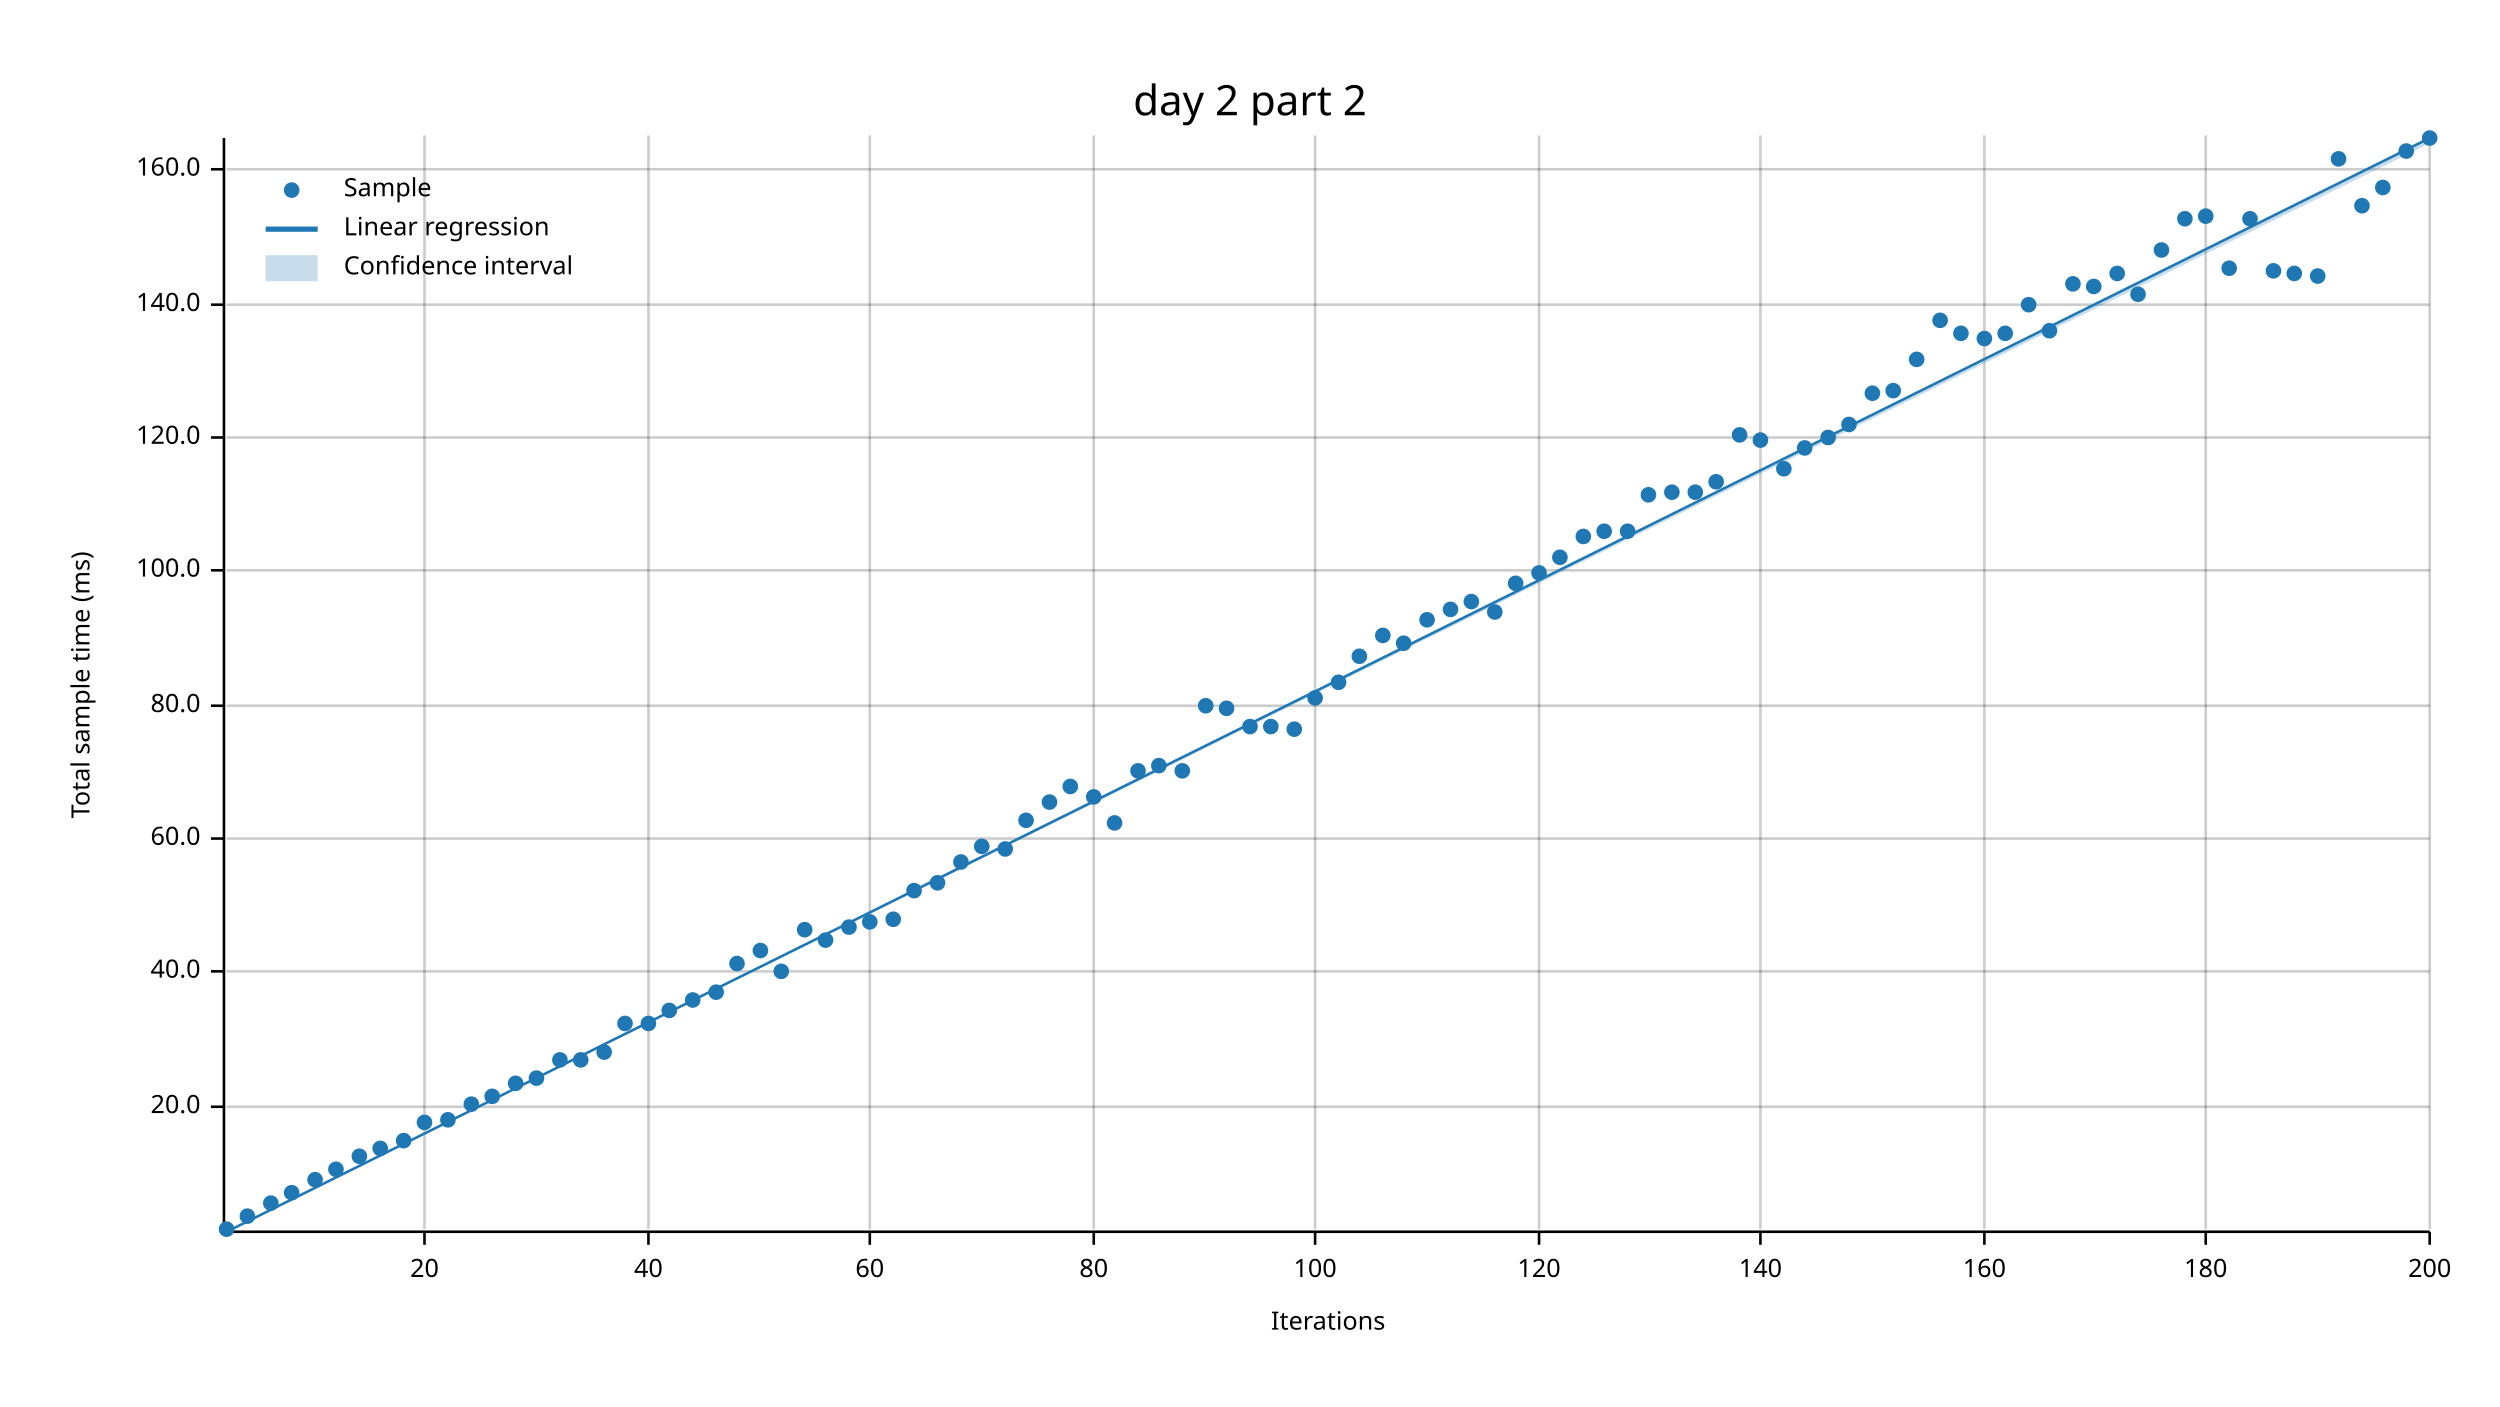
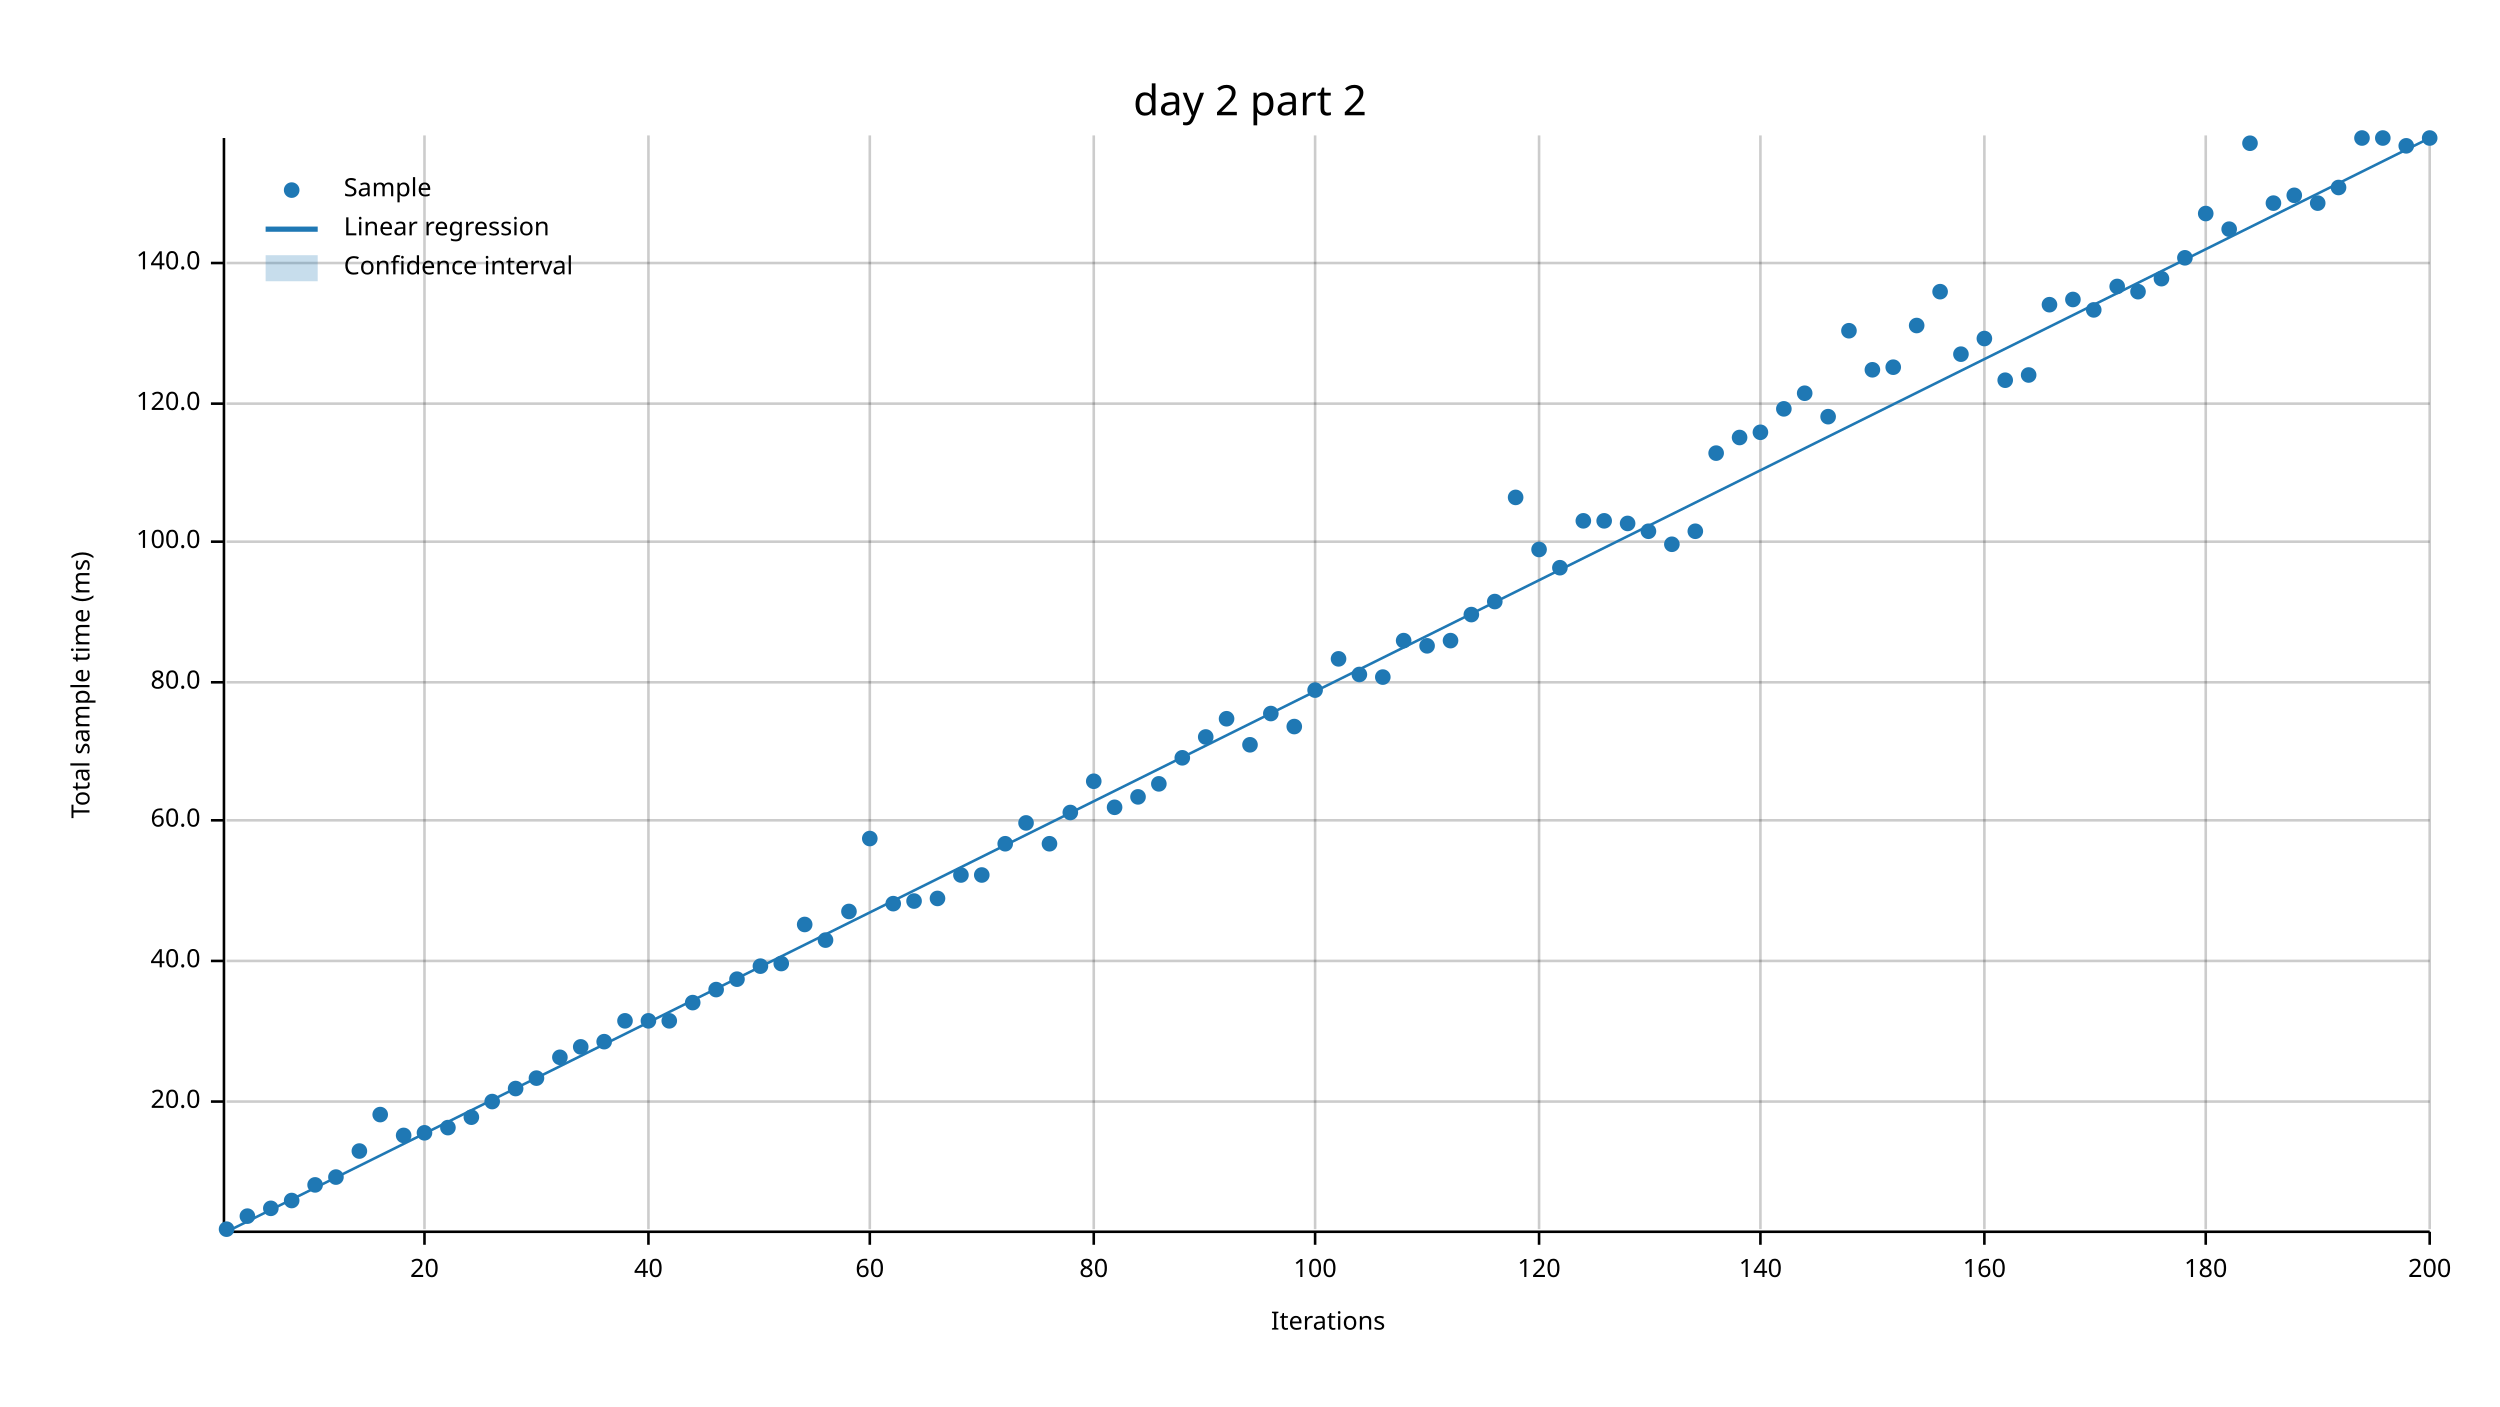
<svg xmlns="http://www.w3.org/2000/svg" width="960" height="540" viewBox="0 0 960 540">
  <text x="480" y="32" dy="0.76em" text-anchor="middle" font-family="sans-serif" font-size="16.129" opacity="1" fill="#000000">
day 2 part 2
</text>
  <text x="27" y="263" dy="0.76em" text-anchor="middle" font-family="sans-serif" font-size="9.677" opacity="1" fill="#000000" transform="rotate(270, 27, 263)">
Total sample time (ms)
</text>
  <text x="510" y="513" dy="-0.5ex" text-anchor="middle" font-family="sans-serif" font-size="9.677" opacity="1" fill="#000000">
Iterations
</text>
  <line opacity="0.2" stroke="#000000" stroke-width="1" x1="163" y1="472" x2="163" y2="52" />
  <line opacity="0.2" stroke="#000000" stroke-width="1" x1="249" y1="472" x2="249" y2="52" />
  <line opacity="0.2" stroke="#000000" stroke-width="1" x1="334" y1="472" x2="334" y2="52" />
  <line opacity="0.2" stroke="#000000" stroke-width="1" x1="420" y1="472" x2="420" y2="52" />
  <line opacity="0.2" stroke="#000000" stroke-width="1" x1="505" y1="472" x2="505" y2="52" />
  <line opacity="0.2" stroke="#000000" stroke-width="1" x1="591" y1="472" x2="591" y2="52" />
  <line opacity="0.2" stroke="#000000" stroke-width="1" x1="676" y1="472" x2="676" y2="52" />
  <line opacity="0.2" stroke="#000000" stroke-width="1" x1="762" y1="472" x2="762" y2="52" />
  <line opacity="0.2" stroke="#000000" stroke-width="1" x1="847" y1="472" x2="847" y2="52" />
  <line opacity="0.2" stroke="#000000" stroke-width="1" x1="933" y1="472" x2="933" y2="52" />
-   <line opacity="0.2" stroke="#000000" stroke-width="1" x1="87" y1="425" x2="933" y2="425" />
-   <line opacity="0.2" stroke="#000000" stroke-width="1" x1="87" y1="373" x2="933" y2="373" />
-   <line opacity="0.2" stroke="#000000" stroke-width="1" x1="87" y1="322" x2="933" y2="322" />
-   <line opacity="0.2" stroke="#000000" stroke-width="1" x1="87" y1="271" x2="933" y2="271" />
-   <line opacity="0.2" stroke="#000000" stroke-width="1" x1="87" y1="219" x2="933" y2="219" />
-   <line opacity="0.2" stroke="#000000" stroke-width="1" x1="87" y1="168" x2="933" y2="168" />
-   <line opacity="0.2" stroke="#000000" stroke-width="1" x1="87" y1="117" x2="933" y2="117" />
-   <line opacity="0.2" stroke="#000000" stroke-width="1" x1="87" y1="65" x2="933" y2="65" />
+   <line opacity="0.2" stroke="#000000" stroke-width="1" x1="87" y1="423" x2="933" y2="423" />
+   <line opacity="0.2" stroke="#000000" stroke-width="1" x1="87" y1="369" x2="933" y2="369" />
+   <line opacity="0.2" stroke="#000000" stroke-width="1" x1="87" y1="315" x2="933" y2="315" />
+   <line opacity="0.2" stroke="#000000" stroke-width="1" x1="87" y1="262" x2="933" y2="262" />
+   <line opacity="0.2" stroke="#000000" stroke-width="1" x1="87" y1="208" x2="933" y2="208" />
+   <line opacity="0.2" stroke="#000000" stroke-width="1" x1="87" y1="155" x2="933" y2="155" />
+   <line opacity="0.2" stroke="#000000" stroke-width="1" x1="87" y1="101" x2="933" y2="101" />
  <polyline fill="none" opacity="1" stroke="#000000" stroke-width="1" points="86,53 86,473 " />
-   <text x="77" y="425" dy="0.5ex" text-anchor="end" font-family="sans-serif" font-size="9.677" opacity="1" fill="#000000">
+   <text x="77" y="423" dy="0.5ex" text-anchor="end" font-family="sans-serif" font-size="9.677" opacity="1" fill="#000000">
20.0
</text>
-   <polyline fill="none" opacity="1" stroke="#000000" stroke-width="1" points="81,425 86,425 " />
-   <text x="77" y="373" dy="0.5ex" text-anchor="end" font-family="sans-serif" font-size="9.677" opacity="1" fill="#000000">
+   <polyline fill="none" opacity="1" stroke="#000000" stroke-width="1" points="81,423 86,423 " />
+   <text x="77" y="369" dy="0.5ex" text-anchor="end" font-family="sans-serif" font-size="9.677" opacity="1" fill="#000000">
40.0
</text>
-   <polyline fill="none" opacity="1" stroke="#000000" stroke-width="1" points="81,373 86,373 " />
-   <text x="77" y="322" dy="0.5ex" text-anchor="end" font-family="sans-serif" font-size="9.677" opacity="1" fill="#000000">
+   <polyline fill="none" opacity="1" stroke="#000000" stroke-width="1" points="81,369 86,369 " />
+   <text x="77" y="315" dy="0.5ex" text-anchor="end" font-family="sans-serif" font-size="9.677" opacity="1" fill="#000000">
60.0
</text>
-   <polyline fill="none" opacity="1" stroke="#000000" stroke-width="1" points="81,322 86,322 " />
-   <text x="77" y="271" dy="0.5ex" text-anchor="end" font-family="sans-serif" font-size="9.677" opacity="1" fill="#000000">
+   <polyline fill="none" opacity="1" stroke="#000000" stroke-width="1" points="81,315 86,315 " />
+   <text x="77" y="262" dy="0.5ex" text-anchor="end" font-family="sans-serif" font-size="9.677" opacity="1" fill="#000000">
80.0
</text>
-   <polyline fill="none" opacity="1" stroke="#000000" stroke-width="1" points="81,271 86,271 " />
-   <text x="77" y="219" dy="0.5ex" text-anchor="end" font-family="sans-serif" font-size="9.677" opacity="1" fill="#000000">
+   <polyline fill="none" opacity="1" stroke="#000000" stroke-width="1" points="81,262 86,262 " />
+   <text x="77" y="208" dy="0.5ex" text-anchor="end" font-family="sans-serif" font-size="9.677" opacity="1" fill="#000000">
100.0
</text>
-   <polyline fill="none" opacity="1" stroke="#000000" stroke-width="1" points="81,219 86,219 " />
-   <text x="77" y="168" dy="0.5ex" text-anchor="end" font-family="sans-serif" font-size="9.677" opacity="1" fill="#000000">
+   <polyline fill="none" opacity="1" stroke="#000000" stroke-width="1" points="81,208 86,208 " />
+   <text x="77" y="155" dy="0.5ex" text-anchor="end" font-family="sans-serif" font-size="9.677" opacity="1" fill="#000000">
120.0
</text>
-   <polyline fill="none" opacity="1" stroke="#000000" stroke-width="1" points="81,168 86,168 " />
-   <text x="77" y="117" dy="0.5ex" text-anchor="end" font-family="sans-serif" font-size="9.677" opacity="1" fill="#000000">
+   <polyline fill="none" opacity="1" stroke="#000000" stroke-width="1" points="81,155 86,155 " />
+   <text x="77" y="101" dy="0.5ex" text-anchor="end" font-family="sans-serif" font-size="9.677" opacity="1" fill="#000000">
140.0
</text>
-   <polyline fill="none" opacity="1" stroke="#000000" stroke-width="1" points="81,117 86,117 " />
-   <text x="77" y="65" dy="0.5ex" text-anchor="end" font-family="sans-serif" font-size="9.677" opacity="1" fill="#000000">
- 160.0
- </text>
-   <polyline fill="none" opacity="1" stroke="#000000" stroke-width="1" points="81,65 86,65 " />
+   <polyline fill="none" opacity="1" stroke="#000000" stroke-width="1" points="81,101 86,101 " />
  <polyline fill="none" opacity="1" stroke="#000000" stroke-width="1" points="87,473 933,473 " />
  <text x="163" y="483" dy="0.76em" text-anchor="middle" font-family="sans-serif" font-size="9.677" opacity="1" fill="#000000">
20
</text>
  <polyline fill="none" opacity="1" stroke="#000000" stroke-width="1" points="163,473 163,478 " />
  <text x="249" y="483" dy="0.76em" text-anchor="middle" font-family="sans-serif" font-size="9.677" opacity="1" fill="#000000">
40
</text>
  <polyline fill="none" opacity="1" stroke="#000000" stroke-width="1" points="249,473 249,478 " />
  <text x="334" y="483" dy="0.76em" text-anchor="middle" font-family="sans-serif" font-size="9.677" opacity="1" fill="#000000">
60
</text>
  <polyline fill="none" opacity="1" stroke="#000000" stroke-width="1" points="334,473 334,478 " />
  <text x="420" y="483" dy="0.76em" text-anchor="middle" font-family="sans-serif" font-size="9.677" opacity="1" fill="#000000">
80
</text>
  <polyline fill="none" opacity="1" stroke="#000000" stroke-width="1" points="420,473 420,478 " />
  <text x="505" y="483" dy="0.76em" text-anchor="middle" font-family="sans-serif" font-size="9.677" opacity="1" fill="#000000">
100
</text>
  <polyline fill="none" opacity="1" stroke="#000000" stroke-width="1" points="505,473 505,478 " />
  <text x="591" y="483" dy="0.76em" text-anchor="middle" font-family="sans-serif" font-size="9.677" opacity="1" fill="#000000">
120
</text>
  <polyline fill="none" opacity="1" stroke="#000000" stroke-width="1" points="591,473 591,478 " />
  <text x="676" y="483" dy="0.76em" text-anchor="middle" font-family="sans-serif" font-size="9.677" opacity="1" fill="#000000">
140
</text>
  <polyline fill="none" opacity="1" stroke="#000000" stroke-width="1" points="676,473 676,478 " />
  <text x="762" y="483" dy="0.76em" text-anchor="middle" font-family="sans-serif" font-size="9.677" opacity="1" fill="#000000">
160
</text>
  <polyline fill="none" opacity="1" stroke="#000000" stroke-width="1" points="762,473 762,478 " />
  <text x="847" y="483" dy="0.76em" text-anchor="middle" font-family="sans-serif" font-size="9.677" opacity="1" fill="#000000">
180
</text>
  <polyline fill="none" opacity="1" stroke="#000000" stroke-width="1" points="847,473 847,478 " />
  <text x="933" y="483" dy="0.76em" text-anchor="middle" font-family="sans-serif" font-size="9.677" opacity="1" fill="#000000">
200
</text>
  <polyline fill="none" opacity="1" stroke="#000000" stroke-width="1" points="933,473 933,478 " />
  <circle cx="87" cy="472" r="3" opacity="1" fill="#1F78B4" stroke="none" />
  <circle cx="95" cy="467" r="3" opacity="1" fill="#1F78B4" stroke="none" />
-   <circle cx="104" cy="462" r="3" opacity="1" fill="#1F78B4" stroke="none" />
-   <circle cx="112" cy="458" r="3" opacity="1" fill="#1F78B4" stroke="none" />
-   <circle cx="121" cy="453" r="3" opacity="1" fill="#1F78B4" stroke="none" />
-   <circle cx="129" cy="449" r="3" opacity="1" fill="#1F78B4" stroke="none" />
-   <circle cx="138" cy="444" r="3" opacity="1" fill="#1F78B4" stroke="none" />
-   <circle cx="146" cy="441" r="3" opacity="1" fill="#1F78B4" stroke="none" />
-   <circle cx="155" cy="438" r="3" opacity="1" fill="#1F78B4" stroke="none" />
-   <circle cx="163" cy="431" r="3" opacity="1" fill="#1F78B4" stroke="none" />
-   <circle cx="172" cy="430" r="3" opacity="1" fill="#1F78B4" stroke="none" />
-   <circle cx="181" cy="424" r="3" opacity="1" fill="#1F78B4" stroke="none" />
-   <circle cx="189" cy="421" r="3" opacity="1" fill="#1F78B4" stroke="none" />
-   <circle cx="198" cy="416" r="3" opacity="1" fill="#1F78B4" stroke="none" />
+   <circle cx="104" cy="464" r="3" opacity="1" fill="#1F78B4" stroke="none" />
+   <circle cx="112" cy="461" r="3" opacity="1" fill="#1F78B4" stroke="none" />
+   <circle cx="121" cy="455" r="3" opacity="1" fill="#1F78B4" stroke="none" />
+   <circle cx="129" cy="452" r="3" opacity="1" fill="#1F78B4" stroke="none" />
+   <circle cx="138" cy="442" r="3" opacity="1" fill="#1F78B4" stroke="none" />
+   <circle cx="146" cy="428" r="3" opacity="1" fill="#1F78B4" stroke="none" />
+   <circle cx="155" cy="436" r="3" opacity="1" fill="#1F78B4" stroke="none" />
+   <circle cx="163" cy="435" r="3" opacity="1" fill="#1F78B4" stroke="none" />
+   <circle cx="172" cy="433" r="3" opacity="1" fill="#1F78B4" stroke="none" />
+   <circle cx="181" cy="429" r="3" opacity="1" fill="#1F78B4" stroke="none" />
+   <circle cx="189" cy="423" r="3" opacity="1" fill="#1F78B4" stroke="none" />
+   <circle cx="198" cy="418" r="3" opacity="1" fill="#1F78B4" stroke="none" />
  <circle cx="206" cy="414" r="3" opacity="1" fill="#1F78B4" stroke="none" />
-   <circle cx="215" cy="407" r="3" opacity="1" fill="#1F78B4" stroke="none" />
-   <circle cx="223" cy="407" r="3" opacity="1" fill="#1F78B4" stroke="none" />
-   <circle cx="232" cy="404" r="3" opacity="1" fill="#1F78B4" stroke="none" />
-   <circle cx="240" cy="393" r="3" opacity="1" fill="#1F78B4" stroke="none" />
-   <circle cx="249" cy="393" r="3" opacity="1" fill="#1F78B4" stroke="none" />
-   <circle cx="257" cy="388" r="3" opacity="1" fill="#1F78B4" stroke="none" />
-   <circle cx="266" cy="384" r="3" opacity="1" fill="#1F78B4" stroke="none" />
-   <circle cx="275" cy="381" r="3" opacity="1" fill="#1F78B4" stroke="none" />
-   <circle cx="283" cy="370" r="3" opacity="1" fill="#1F78B4" stroke="none" />
-   <circle cx="292" cy="365" r="3" opacity="1" fill="#1F78B4" stroke="none" />
-   <circle cx="300" cy="373" r="3" opacity="1" fill="#1F78B4" stroke="none" />
-   <circle cx="309" cy="357" r="3" opacity="1" fill="#1F78B4" stroke="none" />
+   <circle cx="215" cy="406" r="3" opacity="1" fill="#1F78B4" stroke="none" />
+   <circle cx="223" cy="402" r="3" opacity="1" fill="#1F78B4" stroke="none" />
+   <circle cx="232" cy="400" r="3" opacity="1" fill="#1F78B4" stroke="none" />
+   <circle cx="240" cy="392" r="3" opacity="1" fill="#1F78B4" stroke="none" />
+   <circle cx="249" cy="392" r="3" opacity="1" fill="#1F78B4" stroke="none" />
+   <circle cx="257" cy="392" r="3" opacity="1" fill="#1F78B4" stroke="none" />
+   <circle cx="266" cy="385" r="3" opacity="1" fill="#1F78B4" stroke="none" />
+   <circle cx="275" cy="380" r="3" opacity="1" fill="#1F78B4" stroke="none" />
+   <circle cx="283" cy="376" r="3" opacity="1" fill="#1F78B4" stroke="none" />
+   <circle cx="292" cy="371" r="3" opacity="1" fill="#1F78B4" stroke="none" />
+   <circle cx="300" cy="370" r="3" opacity="1" fill="#1F78B4" stroke="none" />
+   <circle cx="309" cy="355" r="3" opacity="1" fill="#1F78B4" stroke="none" />
  <circle cx="317" cy="361" r="3" opacity="1" fill="#1F78B4" stroke="none" />
-   <circle cx="326" cy="356" r="3" opacity="1" fill="#1F78B4" stroke="none" />
-   <circle cx="334" cy="354" r="3" opacity="1" fill="#1F78B4" stroke="none" />
-   <circle cx="343" cy="353" r="3" opacity="1" fill="#1F78B4" stroke="none" />
-   <circle cx="351" cy="342" r="3" opacity="1" fill="#1F78B4" stroke="none" />
-   <circle cx="360" cy="339" r="3" opacity="1" fill="#1F78B4" stroke="none" />
-   <circle cx="369" cy="331" r="3" opacity="1" fill="#1F78B4" stroke="none" />
-   <circle cx="377" cy="325" r="3" opacity="1" fill="#1F78B4" stroke="none" />
-   <circle cx="386" cy="326" r="3" opacity="1" fill="#1F78B4" stroke="none" />
-   <circle cx="394" cy="315" r="3" opacity="1" fill="#1F78B4" stroke="none" />
-   <circle cx="403" cy="308" r="3" opacity="1" fill="#1F78B4" stroke="none" />
-   <circle cx="411" cy="302" r="3" opacity="1" fill="#1F78B4" stroke="none" />
-   <circle cx="420" cy="306" r="3" opacity="1" fill="#1F78B4" stroke="none" />
-   <circle cx="428" cy="316" r="3" opacity="1" fill="#1F78B4" stroke="none" />
-   <circle cx="437" cy="296" r="3" opacity="1" fill="#1F78B4" stroke="none" />
-   <circle cx="445" cy="294" r="3" opacity="1" fill="#1F78B4" stroke="none" />
-   <circle cx="454" cy="296" r="3" opacity="1" fill="#1F78B4" stroke="none" />
-   <circle cx="463" cy="271" r="3" opacity="1" fill="#1F78B4" stroke="none" />
-   <circle cx="471" cy="272" r="3" opacity="1" fill="#1F78B4" stroke="none" />
-   <circle cx="480" cy="279" r="3" opacity="1" fill="#1F78B4" stroke="none" />
-   <circle cx="488" cy="279" r="3" opacity="1" fill="#1F78B4" stroke="none" />
-   <circle cx="497" cy="280" r="3" opacity="1" fill="#1F78B4" stroke="none" />
-   <circle cx="505" cy="268" r="3" opacity="1" fill="#1F78B4" stroke="none" />
-   <circle cx="514" cy="262" r="3" opacity="1" fill="#1F78B4" stroke="none" />
-   <circle cx="522" cy="252" r="3" opacity="1" fill="#1F78B4" stroke="none" />
-   <circle cx="531" cy="244" r="3" opacity="1" fill="#1F78B4" stroke="none" />
-   <circle cx="539" cy="247" r="3" opacity="1" fill="#1F78B4" stroke="none" />
-   <circle cx="548" cy="238" r="3" opacity="1" fill="#1F78B4" stroke="none" />
-   <circle cx="557" cy="234" r="3" opacity="1" fill="#1F78B4" stroke="none" />
-   <circle cx="565" cy="231" r="3" opacity="1" fill="#1F78B4" stroke="none" />
-   <circle cx="574" cy="235" r="3" opacity="1" fill="#1F78B4" stroke="none" />
-   <circle cx="582" cy="224" r="3" opacity="1" fill="#1F78B4" stroke="none" />
-   <circle cx="591" cy="220" r="3" opacity="1" fill="#1F78B4" stroke="none" />
-   <circle cx="599" cy="214" r="3" opacity="1" fill="#1F78B4" stroke="none" />
-   <circle cx="608" cy="206" r="3" opacity="1" fill="#1F78B4" stroke="none" />
-   <circle cx="616" cy="204" r="3" opacity="1" fill="#1F78B4" stroke="none" />
-   <circle cx="625" cy="204" r="3" opacity="1" fill="#1F78B4" stroke="none" />
-   <circle cx="633" cy="190" r="3" opacity="1" fill="#1F78B4" stroke="none" />
-   <circle cx="642" cy="189" r="3" opacity="1" fill="#1F78B4" stroke="none" />
-   <circle cx="651" cy="189" r="3" opacity="1" fill="#1F78B4" stroke="none" />
-   <circle cx="659" cy="185" r="3" opacity="1" fill="#1F78B4" stroke="none" />
-   <circle cx="668" cy="167" r="3" opacity="1" fill="#1F78B4" stroke="none" />
-   <circle cx="676" cy="169" r="3" opacity="1" fill="#1F78B4" stroke="none" />
-   <circle cx="685" cy="180" r="3" opacity="1" fill="#1F78B4" stroke="none" />
-   <circle cx="693" cy="172" r="3" opacity="1" fill="#1F78B4" stroke="none" />
-   <circle cx="702" cy="168" r="3" opacity="1" fill="#1F78B4" stroke="none" />
-   <circle cx="710" cy="163" r="3" opacity="1" fill="#1F78B4" stroke="none" />
-   <circle cx="719" cy="151" r="3" opacity="1" fill="#1F78B4" stroke="none" />
-   <circle cx="727" cy="150" r="3" opacity="1" fill="#1F78B4" stroke="none" />
-   <circle cx="736" cy="138" r="3" opacity="1" fill="#1F78B4" stroke="none" />
-   <circle cx="745" cy="123" r="3" opacity="1" fill="#1F78B4" stroke="none" />
-   <circle cx="753" cy="128" r="3" opacity="1" fill="#1F78B4" stroke="none" />
+   <circle cx="326" cy="350" r="3" opacity="1" fill="#1F78B4" stroke="none" />
+   <circle cx="334" cy="322" r="3" opacity="1" fill="#1F78B4" stroke="none" />
+   <circle cx="343" cy="347" r="3" opacity="1" fill="#1F78B4" stroke="none" />
+   <circle cx="351" cy="346" r="3" opacity="1" fill="#1F78B4" stroke="none" />
+   <circle cx="360" cy="345" r="3" opacity="1" fill="#1F78B4" stroke="none" />
+   <circle cx="369" cy="336" r="3" opacity="1" fill="#1F78B4" stroke="none" />
+   <circle cx="377" cy="336" r="3" opacity="1" fill="#1F78B4" stroke="none" />
+   <circle cx="386" cy="324" r="3" opacity="1" fill="#1F78B4" stroke="none" />
+   <circle cx="394" cy="316" r="3" opacity="1" fill="#1F78B4" stroke="none" />
+   <circle cx="403" cy="324" r="3" opacity="1" fill="#1F78B4" stroke="none" />
+   <circle cx="411" cy="312" r="3" opacity="1" fill="#1F78B4" stroke="none" />
+   <circle cx="420" cy="300" r="3" opacity="1" fill="#1F78B4" stroke="none" />
+   <circle cx="428" cy="310" r="3" opacity="1" fill="#1F78B4" stroke="none" />
+   <circle cx="437" cy="306" r="3" opacity="1" fill="#1F78B4" stroke="none" />
+   <circle cx="445" cy="301" r="3" opacity="1" fill="#1F78B4" stroke="none" />
+   <circle cx="454" cy="291" r="3" opacity="1" fill="#1F78B4" stroke="none" />
+   <circle cx="463" cy="283" r="3" opacity="1" fill="#1F78B4" stroke="none" />
+   <circle cx="471" cy="276" r="3" opacity="1" fill="#1F78B4" stroke="none" />
+   <circle cx="480" cy="286" r="3" opacity="1" fill="#1F78B4" stroke="none" />
+   <circle cx="488" cy="274" r="3" opacity="1" fill="#1F78B4" stroke="none" />
+   <circle cx="497" cy="279" r="3" opacity="1" fill="#1F78B4" stroke="none" />
+   <circle cx="505" cy="265" r="3" opacity="1" fill="#1F78B4" stroke="none" />
+   <circle cx="514" cy="253" r="3" opacity="1" fill="#1F78B4" stroke="none" />
+   <circle cx="522" cy="259" r="3" opacity="1" fill="#1F78B4" stroke="none" />
+   <circle cx="531" cy="260" r="3" opacity="1" fill="#1F78B4" stroke="none" />
+   <circle cx="539" cy="246" r="3" opacity="1" fill="#1F78B4" stroke="none" />
+   <circle cx="548" cy="248" r="3" opacity="1" fill="#1F78B4" stroke="none" />
+   <circle cx="557" cy="246" r="3" opacity="1" fill="#1F78B4" stroke="none" />
+   <circle cx="565" cy="236" r="3" opacity="1" fill="#1F78B4" stroke="none" />
+   <circle cx="574" cy="231" r="3" opacity="1" fill="#1F78B4" stroke="none" />
+   <circle cx="582" cy="191" r="3" opacity="1" fill="#1F78B4" stroke="none" />
+   <circle cx="591" cy="211" r="3" opacity="1" fill="#1F78B4" stroke="none" />
+   <circle cx="599" cy="218" r="3" opacity="1" fill="#1F78B4" stroke="none" />
+   <circle cx="608" cy="200" r="3" opacity="1" fill="#1F78B4" stroke="none" />
+   <circle cx="616" cy="200" r="3" opacity="1" fill="#1F78B4" stroke="none" />
+   <circle cx="625" cy="201" r="3" opacity="1" fill="#1F78B4" stroke="none" />
+   <circle cx="633" cy="204" r="3" opacity="1" fill="#1F78B4" stroke="none" />
+   <circle cx="642" cy="209" r="3" opacity="1" fill="#1F78B4" stroke="none" />
+   <circle cx="651" cy="204" r="3" opacity="1" fill="#1F78B4" stroke="none" />
+   <circle cx="659" cy="174" r="3" opacity="1" fill="#1F78B4" stroke="none" />
+   <circle cx="668" cy="168" r="3" opacity="1" fill="#1F78B4" stroke="none" />
+   <circle cx="676" cy="166" r="3" opacity="1" fill="#1F78B4" stroke="none" />
+   <circle cx="685" cy="157" r="3" opacity="1" fill="#1F78B4" stroke="none" />
+   <circle cx="693" cy="151" r="3" opacity="1" fill="#1F78B4" stroke="none" />
+   <circle cx="702" cy="160" r="3" opacity="1" fill="#1F78B4" stroke="none" />
+   <circle cx="710" cy="127" r="3" opacity="1" fill="#1F78B4" stroke="none" />
+   <circle cx="719" cy="142" r="3" opacity="1" fill="#1F78B4" stroke="none" />
+   <circle cx="727" cy="141" r="3" opacity="1" fill="#1F78B4" stroke="none" />
+   <circle cx="736" cy="125" r="3" opacity="1" fill="#1F78B4" stroke="none" />
+   <circle cx="745" cy="112" r="3" opacity="1" fill="#1F78B4" stroke="none" />
+   <circle cx="753" cy="136" r="3" opacity="1" fill="#1F78B4" stroke="none" />
  <circle cx="762" cy="130" r="3" opacity="1" fill="#1F78B4" stroke="none" />
-   <circle cx="770" cy="128" r="3" opacity="1" fill="#1F78B4" stroke="none" />
-   <circle cx="779" cy="117" r="3" opacity="1" fill="#1F78B4" stroke="none" />
-   <circle cx="787" cy="127" r="3" opacity="1" fill="#1F78B4" stroke="none" />
-   <circle cx="796" cy="109" r="3" opacity="1" fill="#1F78B4" stroke="none" />
-   <circle cx="804" cy="110" r="3" opacity="1" fill="#1F78B4" stroke="none" />
-   <circle cx="813" cy="105" r="3" opacity="1" fill="#1F78B4" stroke="none" />
-   <circle cx="821" cy="113" r="3" opacity="1" fill="#1F78B4" stroke="none" />
-   <circle cx="830" cy="96" r="3" opacity="1" fill="#1F78B4" stroke="none" />
-   <circle cx="839" cy="84" r="3" opacity="1" fill="#1F78B4" stroke="none" />
-   <circle cx="847" cy="83" r="3" opacity="1" fill="#1F78B4" stroke="none" />
-   <circle cx="856" cy="103" r="3" opacity="1" fill="#1F78B4" stroke="none" />
-   <circle cx="864" cy="84" r="3" opacity="1" fill="#1F78B4" stroke="none" />
-   <circle cx="873" cy="104" r="3" opacity="1" fill="#1F78B4" stroke="none" />
-   <circle cx="881" cy="105" r="3" opacity="1" fill="#1F78B4" stroke="none" />
-   <circle cx="890" cy="106" r="3" opacity="1" fill="#1F78B4" stroke="none" />
-   <circle cx="898" cy="61" r="3" opacity="1" fill="#1F78B4" stroke="none" />
-   <circle cx="907" cy="79" r="3" opacity="1" fill="#1F78B4" stroke="none" />
-   <circle cx="915" cy="72" r="3" opacity="1" fill="#1F78B4" stroke="none" />
-   <circle cx="924" cy="58" r="3" opacity="1" fill="#1F78B4" stroke="none" />
+   <circle cx="770" cy="146" r="3" opacity="1" fill="#1F78B4" stroke="none" />
+   <circle cx="779" cy="144" r="3" opacity="1" fill="#1F78B4" stroke="none" />
+   <circle cx="787" cy="117" r="3" opacity="1" fill="#1F78B4" stroke="none" />
+   <circle cx="796" cy="115" r="3" opacity="1" fill="#1F78B4" stroke="none" />
+   <circle cx="804" cy="119" r="3" opacity="1" fill="#1F78B4" stroke="none" />
+   <circle cx="813" cy="110" r="3" opacity="1" fill="#1F78B4" stroke="none" />
+   <circle cx="821" cy="112" r="3" opacity="1" fill="#1F78B4" stroke="none" />
+   <circle cx="830" cy="107" r="3" opacity="1" fill="#1F78B4" stroke="none" />
+   <circle cx="839" cy="99" r="3" opacity="1" fill="#1F78B4" stroke="none" />
+   <circle cx="847" cy="82" r="3" opacity="1" fill="#1F78B4" stroke="none" />
+   <circle cx="856" cy="88" r="3" opacity="1" fill="#1F78B4" stroke="none" />
+   <circle cx="864" cy="55" r="3" opacity="1" fill="#1F78B4" stroke="none" />
+   <circle cx="873" cy="78" r="3" opacity="1" fill="#1F78B4" stroke="none" />
+   <circle cx="881" cy="75" r="3" opacity="1" fill="#1F78B4" stroke="none" />
+   <circle cx="890" cy="78" r="3" opacity="1" fill="#1F78B4" stroke="none" />
+   <circle cx="898" cy="72" r="3" opacity="1" fill="#1F78B4" stroke="none" />
+   <circle cx="907" cy="53" r="3" opacity="1" fill="#1F78B4" stroke="none" />
+   <circle cx="915" cy="53" r="3" opacity="1" fill="#1F78B4" stroke="none" />
+   <circle cx="924" cy="56" r="3" opacity="1" fill="#1F78B4" stroke="none" />
  <circle cx="933" cy="53" r="3" opacity="1" fill="#1F78B4" stroke="none" />
  <polyline fill="none" opacity="1" stroke="#1F78B4" stroke-width="1" points="87,473 933,53 " />
-   <polygon opacity="0.25" fill="#1F78B4" points="87,473 933,55 933,53 " />
+   <polygon opacity="0.25" fill="#1F78B4" points="87,473 933,53 933,53 " />
  <text x="132" y="68" dy="0.76em" text-anchor="start" font-family="sans-serif" font-size="9.677" opacity="1" fill="#000000">
Sample
</text>
  <text x="132" y="83" dy="0.76em" text-anchor="start" font-family="sans-serif" font-size="9.677" opacity="1" fill="#000000">
Linear regression
</text>
  <text x="132" y="98" dy="0.76em" text-anchor="start" font-family="sans-serif" font-size="9.677" opacity="1" fill="#000000">
Confidence interval
</text>
  <circle cx="112" cy="73" r="3" opacity="1" fill="#1F78B4" stroke="none" />
  <polyline fill="none" opacity="1" stroke="#1F78B4" stroke-width="2" points="102,88 122,88 " />
  <rect x="102" y="98" width="20" height="10" opacity="0.25" fill="#1F78B4" stroke="none" />
</svg>
